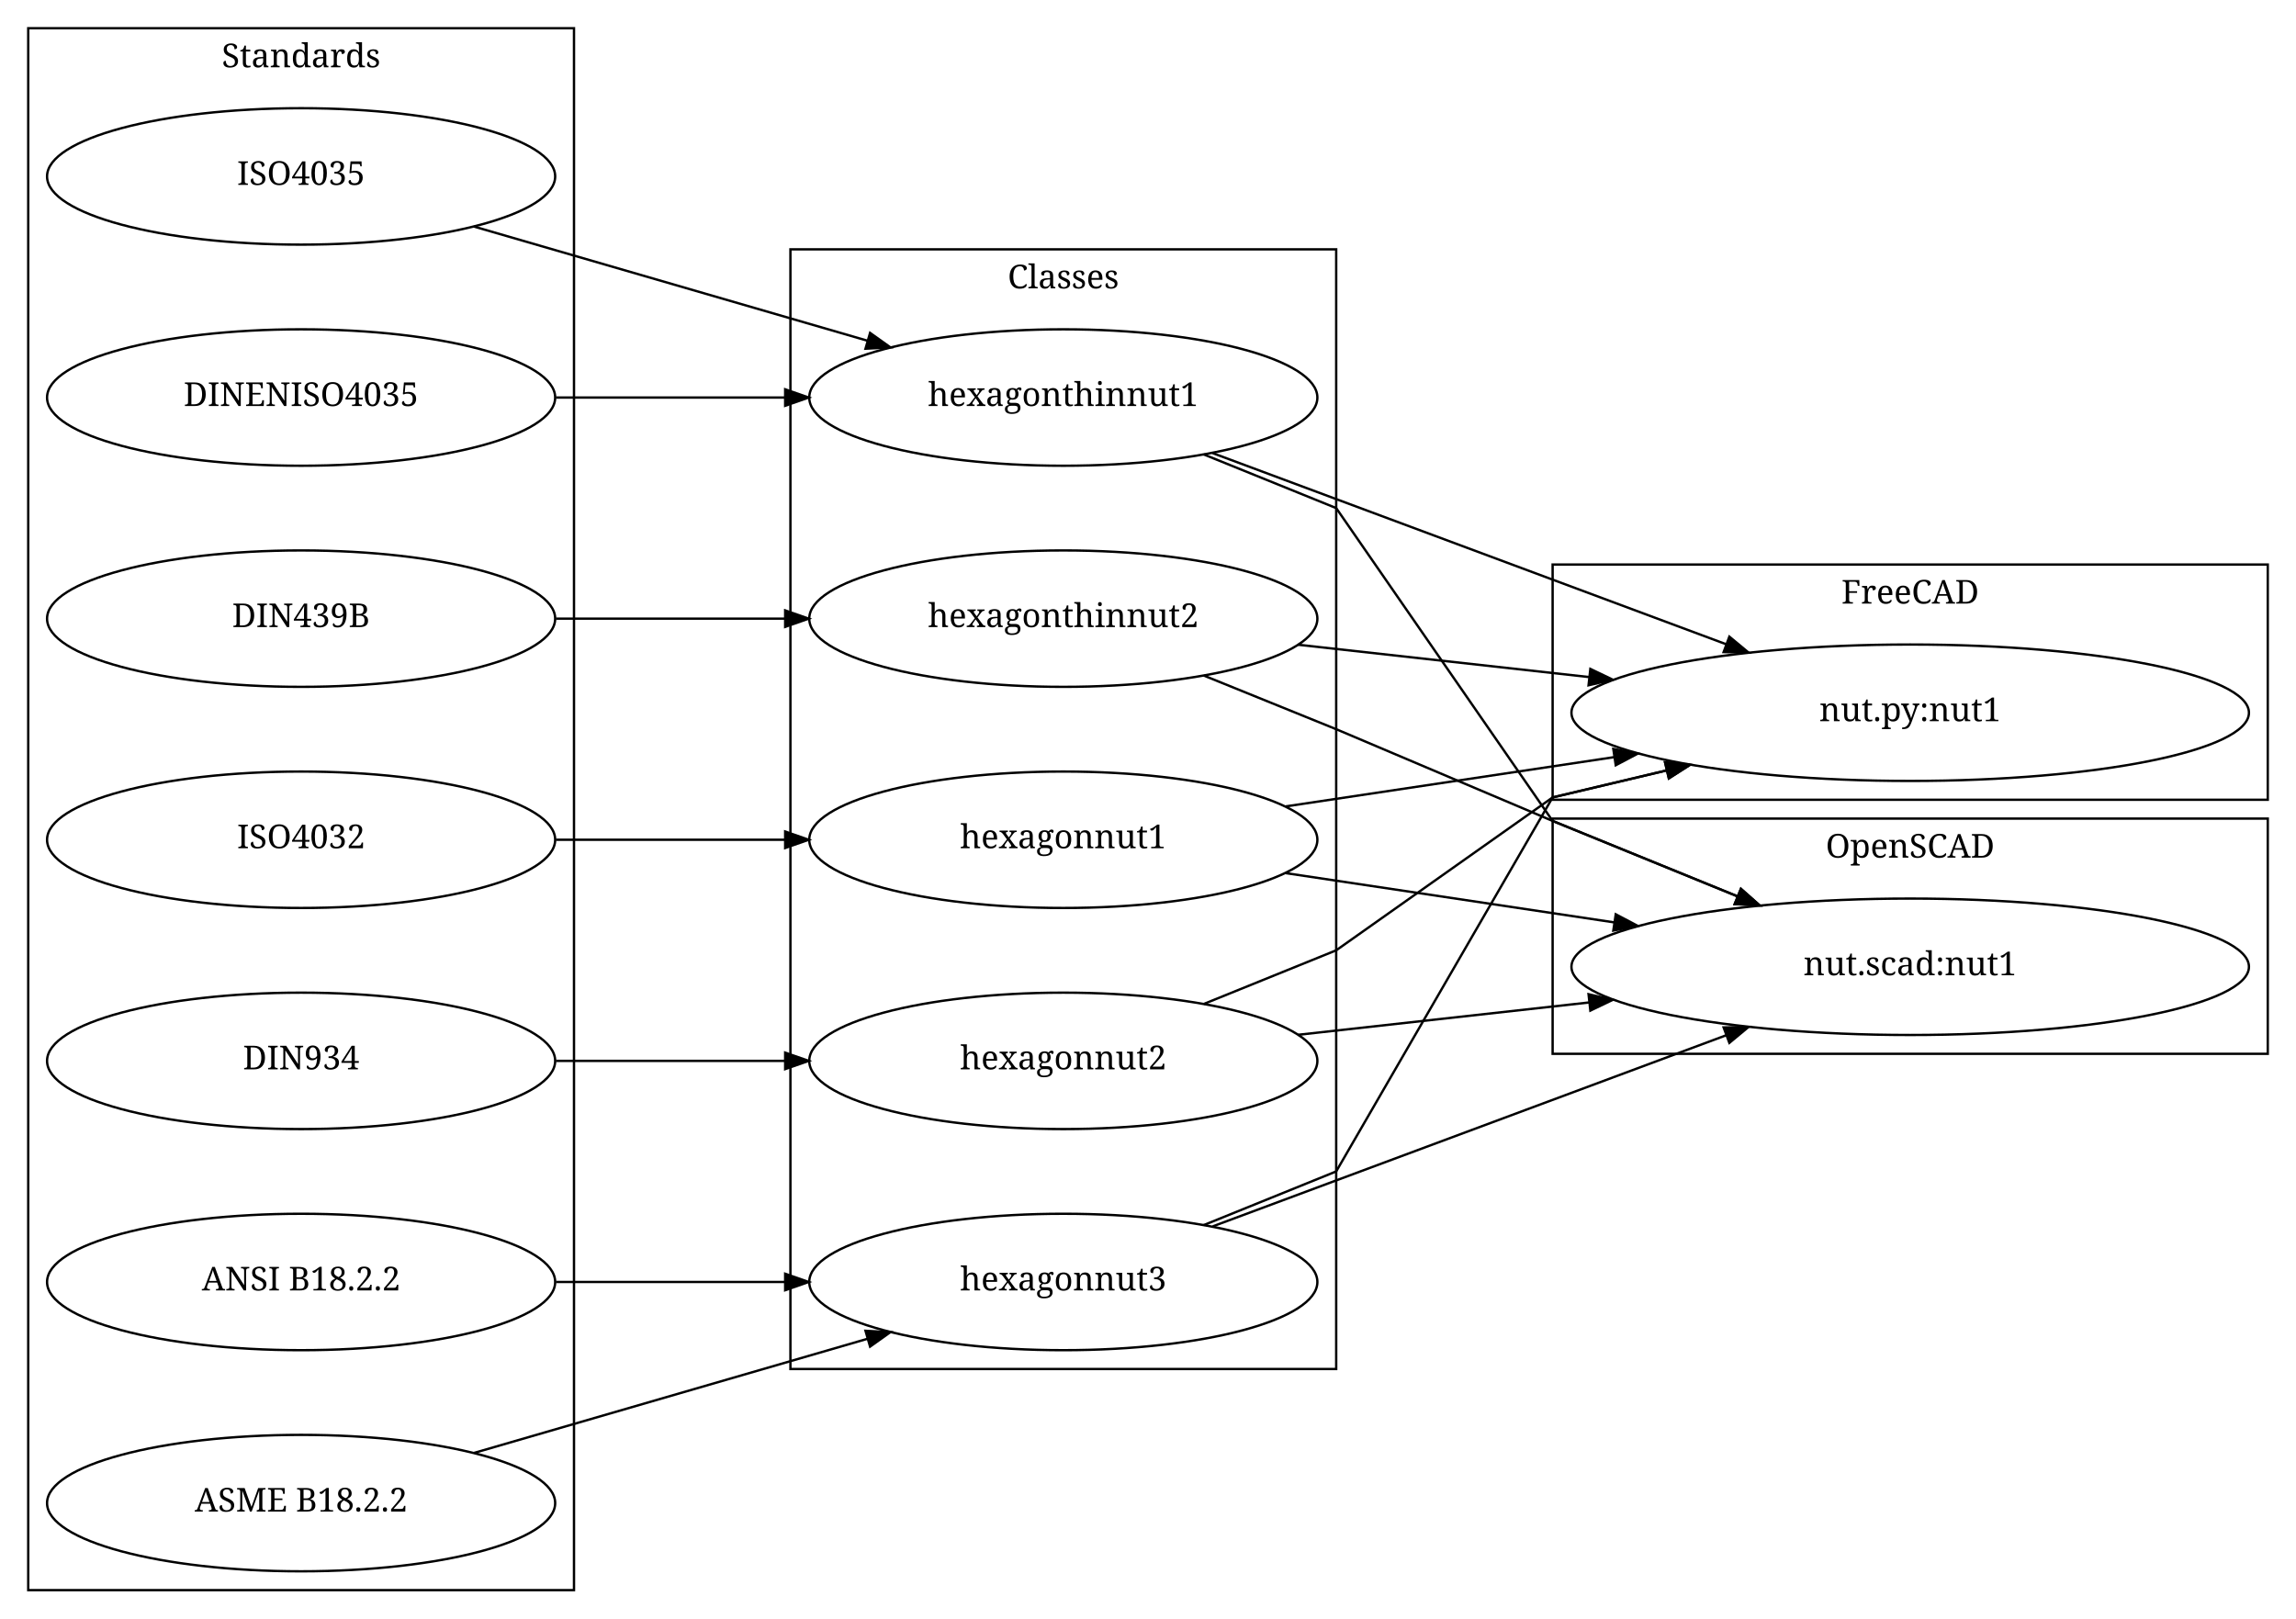
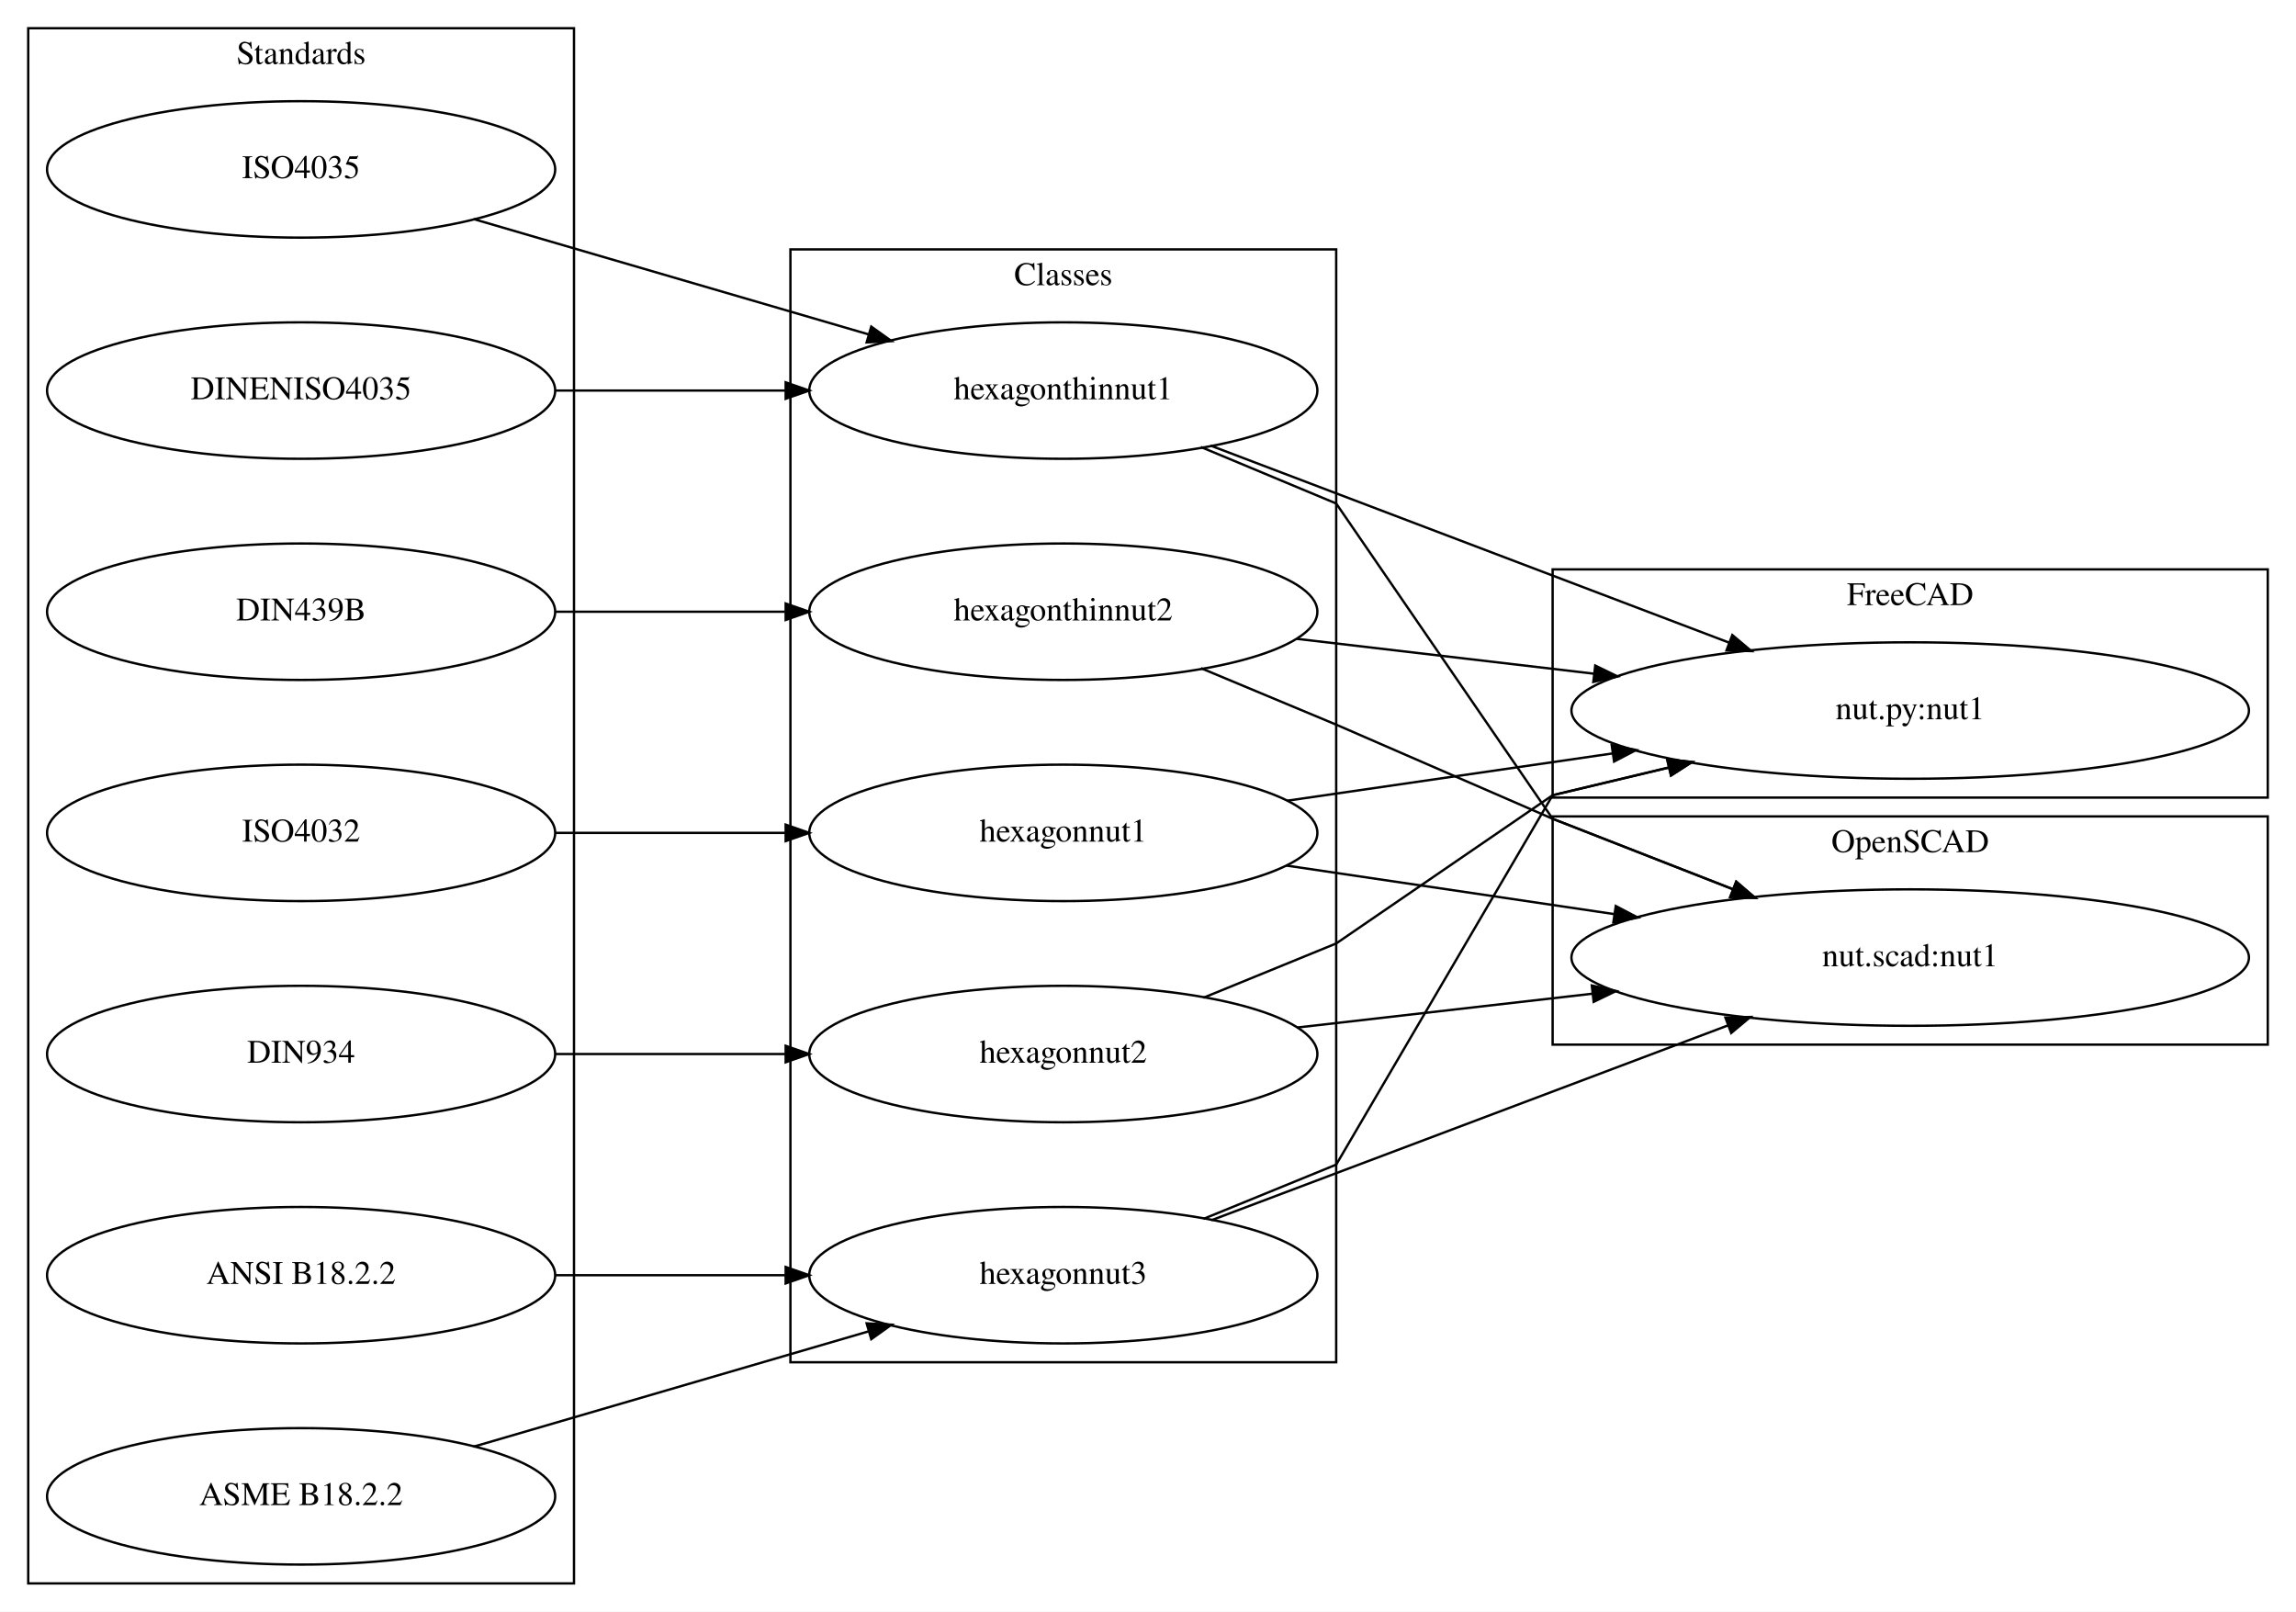
- <svg xmlns="http://www.w3.org/2000/svg" width="976pt" height="688pt" viewBox="0.00 0.00 976.00 688.00">
-   <g id="graph1" class="graph" transform="scale(1 1) rotate(0) translate(4 684)">
-     <polygon fill="white" stroke="white" points="-4,5 -4,-684 973,-684 973,5 -4,5" />
-     <g id="graph2" class="cluster">
-       <polygon fill="none" stroke="black" points="332,-102 332,-578 564,-578 564,-102 332,-102" />
-       <text text-anchor="middle" x="448" y="-561.4" font-family="Times Roman,serif" font-size="14.00">Classes</text>
+ <svg xmlns="http://www.w3.org/2000/svg" width="976pt" height="685pt" viewBox="0.00 0.00 976.00 685.00">
+   <g id="graph0" class="graph" transform="scale(1 1) rotate(0) translate(4 681)">
+     <polygon fill="white" stroke="none" points="-4,4 -4,-681 972,-681 972,4 -4,4" />
+     <g id="clust1" class="cluster">
+       <polygon fill="none" stroke="black" points="332,-102 332,-575 564,-575 564,-102 332,-102" />
+       <text text-anchor="middle" x="448" y="-559.8" font-family="Times,serif" font-size="14.00">Classes</text>
    </g>
-     <g id="graph3" class="cluster">
-       <polygon fill="none" stroke="black" points="8,-8 8,-672 240,-672 240,-8 8,-8" />
-       <text text-anchor="middle" x="124" y="-655.4" font-family="Times Roman,serif" font-size="14.00">Standards</text>
+     <g id="clust2" class="cluster">
+       <polygon fill="none" stroke="black" points="8,-8 8,-669 240,-669 240,-8 8,-8" />
+       <text text-anchor="middle" x="124" y="-653.8" font-family="Times,serif" font-size="14.00">Standards</text>
    </g>
-     <g id="graph4" class="cluster">
-       <polygon fill="none" stroke="black" points="656,-344 656,-444 960,-444 960,-344 656,-344" />
-       <text text-anchor="middle" x="808" y="-427.4" font-family="Times Roman,serif" font-size="14.00">FreeCAD</text>
+     <g id="clust3" class="cluster">
+       <polygon fill="none" stroke="black" points="656,-342 656,-439 960,-439 960,-342 656,-342" />
+       <text text-anchor="middle" x="808" y="-423.8" font-family="Times,serif" font-size="14.00">FreeCAD</text>
    </g>
-     <g id="graph5" class="cluster">
-       <polygon fill="none" stroke="black" points="656,-236 656,-336 960,-336 960,-236 656,-236" />
-       <text text-anchor="middle" x="808" y="-319.4" font-family="Times Roman,serif" font-size="14.00">OpenSCAD</text>
+     <g id="clust4" class="cluster">
+       <polygon fill="none" stroke="black" points="656,-237 656,-334 960,-334 960,-237 656,-237" />
+       <text text-anchor="middle" x="808" y="-318.8" font-family="Times,serif" font-size="14.00">OpenSCAD</text>
+     </g>
+     <g id="node1" class="node">
+       <ellipse fill="none" stroke="black" cx="448" cy="-515" rx="108" ry="29" />
+       <text text-anchor="middle" x="448" y="-511.3" font-family="Times,serif" font-size="14.00">hexagonthinnut1</text>
+     </g>
+     <g id="node13" class="node">
+       <ellipse fill="none" stroke="black" cx="808" cy="-379" rx="144" ry="29" />
+       <text text-anchor="middle" x="808" y="-375.3" font-family="Times,serif" font-size="14.00">nut.py:nut1</text>
+     </g>
+     <g id="edge1" class="edge">
+       <path fill="none" stroke="black" d="M510.542,-491.621C571.612,-468.421 665.34,-432.815 731.017,-407.865" />
+       <polygon fill="black" stroke="black" points="732.391,-411.087 740.496,-404.264 729.905,-404.543 732.391,-411.087" />
+     </g>
+     <g id="node14" class="node">
+       <ellipse fill="none" stroke="black" cx="808" cy="-274" rx="144" ry="29" />
+       <text text-anchor="middle" x="808" y="-270.3" font-family="Times,serif" font-size="14.00">nut.scad:nut1</text>
+     </g>
+     <g id="edge2" class="edge">
+       <path fill="none" stroke="black" d="M506.5,-491C535.25,-479 564,-467 564,-467 564,-467 656,-333 656,-333 656,-333 694.379,-318.004 732.44,-303.133" />
+       <polygon fill="black" stroke="black" points="734.046,-306.263 742.086,-299.364 731.498,-299.743 734.046,-306.263" />
    </g>
    <g id="node2" class="node">
-       <ellipse fill="none" stroke="black" cx="448" cy="-515" rx="108" ry="29" />
-       <text text-anchor="middle" x="448" y="-511.4" font-family="Times Roman,serif" font-size="14.00">hexagonthinnut1</text>
+       <ellipse fill="none" stroke="black" cx="448" cy="-421" rx="108" ry="29" />
+       <text text-anchor="middle" x="448" y="-417.3" font-family="Times,serif" font-size="14.00">hexagonthinnut2</text>
    </g>
-     <g id="node16" class="node">
-       <ellipse fill="none" stroke="black" cx="808" cy="-381" rx="144" ry="29" />
-       <text text-anchor="middle" x="808" y="-377.4" font-family="Times Roman,serif" font-size="14.00">nut.py:nut1</text>
+     <g id="edge5" class="edge">
+       <path fill="none" stroke="black" d="M547.299,-409.468C586.296,-404.893 631.757,-399.559 673.644,-394.645" />
+       <polygon fill="black" stroke="black" points="674.12,-398.113 683.645,-393.472 673.305,-391.161 674.12,-398.113" />
    </g>
    <g id="edge6" class="edge">
-       <path fill="none" stroke="black" d="M511.532,-491.352C572.424,-468.687 664.479,-434.422 729.837,-410.094" />
-       <polygon fill="black" stroke="black" points="731.128,-413.348 739.279,-406.579 728.686,-406.788 731.128,-413.348" />
+       <path fill="none" stroke="black" d="M506.5,-397C535.25,-385 564,-373 564,-373 564,-373 656,-333 656,-333 656,-333 694.379,-318.004 732.44,-303.133" />
+       <polygon fill="black" stroke="black" points="734.046,-306.263 742.086,-299.364 731.498,-299.743 734.046,-306.263" />
    </g>
-     <g id="node18" class="node">
-       <ellipse fill="none" stroke="black" cx="808" cy="-273" rx="144" ry="29" />
-       <text text-anchor="middle" x="808" y="-269.4" font-family="Times Roman,serif" font-size="14.00">nut.scad:nut1</text>
+     <g id="node3" class="node">
+       <ellipse fill="none" stroke="black" cx="448" cy="-327" rx="108" ry="29" />
+       <text text-anchor="middle" x="448" y="-323.3" font-family="Times,serif" font-size="14.00">hexagonnut1</text>
    </g>
    <g id="edge8" class="edge">
-       <path fill="none" stroke="black" d="M507.699,-490.812C536.122,-479.295 564,-468 564,-468 564,-468 656,-335 656,-335 656,-335 695.801,-318.765 734.67,-302.911" />
-       <polygon fill="black" stroke="black" points="736.041,-306.132 743.979,-299.114 733.398,-299.65 736.041,-306.132" />
+       <path fill="none" stroke="black" d="M543.06,-340.662C585.425,-346.816 636.053,-354.17 681.585,-360.783" />
+       <polygon fill="black" stroke="black" points="681.121,-364.253 691.521,-362.226 682.128,-357.325 681.121,-364.253" />
    </g>
-     <g id="node3" class="node">
-       <ellipse fill="none" stroke="black" cx="448" cy="-421" rx="108" ry="29" />
-       <text text-anchor="middle" x="448" y="-417.4" font-family="Times Roman,serif" font-size="14.00">hexagonthinnut2</text>
+     <g id="edge9" class="edge">
+       <path fill="none" stroke="black" d="M542.593,-313.144C585.248,-306.829 636.355,-299.263 682.218,-292.473" />
+       <polygon fill="black" stroke="black" points="682.844,-295.919 692.223,-290.992 681.819,-288.994 682.844,-295.919" />
+     </g>
+     <g id="node4" class="node">
+       <ellipse fill="none" stroke="black" cx="448" cy="-233" rx="108" ry="29" />
+       <text text-anchor="middle" x="448" y="-229.3" font-family="Times,serif" font-size="14.00">hexagonnut2</text>
+     </g>
+     <g id="edge11" class="edge">
+       <path fill="none" stroke="black" d="M507.511,-256.913C535.92,-268.524 564,-280 564,-280 564,-280 656,-343 656,-343 656,-343 678.106,-348.27 705.402,-354.778" />
+       <polygon fill="black" stroke="black" points="704.707,-358.21 715.246,-357.125 706.33,-351.401 704.707,-358.21" />
+     </g>
+     <g id="edge12" class="edge">
+       <path fill="none" stroke="black" d="M547.299,-244.258C586.104,-248.702 631.31,-253.879 673.027,-258.657" />
+       <polygon fill="black" stroke="black" points="672.654,-262.137 682.987,-259.797 673.45,-255.182 672.654,-262.137" />
+     </g>
+     <g id="node5" class="node">
+       <ellipse fill="none" stroke="black" cx="448" cy="-139" rx="108" ry="29" />
+       <text text-anchor="middle" x="448" y="-135.3" font-family="Times,serif" font-size="14.00">hexagonnut3</text>
    </g>
    <g id="edge14" class="edge">
-       <path fill="none" stroke="black" d="M547.802,-409.911C586.057,-405.66 630.387,-400.735 671.497,-396.167" />
-       <polygon fill="black" stroke="black" points="672.042,-399.628 681.595,-395.045 671.269,-392.671 672.042,-399.628" />
+       <path fill="none" stroke="black" d="M507.511,-162.913C535.92,-174.524 564,-186 564,-186 564,-186 656,-343 656,-343 656,-343 678.106,-348.27 705.402,-354.778" />
+       <polygon fill="black" stroke="black" points="704.707,-358.21 715.246,-357.125 706.33,-351.401 704.707,-358.21" />
+     </g>
+     <g id="edge15" class="edge">
+       <path fill="none" stroke="black" d="M510.95,-162.361C571.893,-185.342 665.071,-220.479 730.579,-245.182" />
+       <polygon fill="black" stroke="black" points="729.445,-248.495 740.037,-248.748 731.915,-241.945 729.445,-248.495" />
+     </g>
+     <g id="node6" class="node">
+       <ellipse fill="none" stroke="black" cx="124" cy="-609" rx="108" ry="29" />
+       <text text-anchor="middle" x="124" y="-605.3" font-family="Times,serif" font-size="14.00">ISO4035</text>
+     </g>
+     <g id="edge3" class="edge">
+       <path fill="none" stroke="black" d="M197.263,-587.905C247.083,-573.361 313.389,-554.004 365.158,-538.892" />
+       <polygon fill="black" stroke="black" points="366.36,-542.187 374.978,-536.025 364.398,-535.468 366.36,-542.187" />
+     </g>
+     <g id="node7" class="node">
+       <ellipse fill="none" stroke="black" cx="124" cy="-515" rx="108" ry="29" />
+       <text text-anchor="middle" x="124" y="-511.3" font-family="Times,serif" font-size="14.00">DINENISO4035</text>
+     </g>
+     <g id="edge4" class="edge">
+       <path fill="none" stroke="black" d="M232.221,-515C263.505,-515 297.848,-515 329.719,-515" />
+       <polygon fill="black" stroke="black" points="329.973,-518.5 339.973,-515 329.973,-511.5 329.973,-518.5" />
+     </g>
+     <g id="node8" class="node">
+       <ellipse fill="none" stroke="black" cx="124" cy="-421" rx="108" ry="29" />
+       <text text-anchor="middle" x="124" y="-417.3" font-family="Times,serif" font-size="14.00">DIN439B</text>
+     </g>
+     <g id="edge7" class="edge">
+       <path fill="none" stroke="black" d="M232.221,-421C263.505,-421 297.848,-421 329.719,-421" />
+       <polygon fill="black" stroke="black" points="329.973,-424.5 339.973,-421 329.973,-417.5 329.973,-424.5" />
+     </g>
+     <g id="node9" class="node">
+       <ellipse fill="none" stroke="black" cx="124" cy="-327" rx="108" ry="29" />
+       <text text-anchor="middle" x="124" y="-323.3" font-family="Times,serif" font-size="14.00">ISO4032</text>
+     </g>
+     <g id="edge10" class="edge">
+       <path fill="none" stroke="black" d="M232.221,-327C263.505,-327 297.848,-327 329.719,-327" />
+       <polygon fill="black" stroke="black" points="329.973,-330.5 339.973,-327 329.973,-323.5 329.973,-330.5" />
+     </g>
+     <g id="node10" class="node">
+       <ellipse fill="none" stroke="black" cx="124" cy="-233" rx="108" ry="29" />
+       <text text-anchor="middle" x="124" y="-229.3" font-family="Times,serif" font-size="14.00">DIN934</text>
+     </g>
+     <g id="edge13" class="edge">
+       <path fill="none" stroke="black" d="M232.221,-233C263.505,-233 297.848,-233 329.719,-233" />
+       <polygon fill="black" stroke="black" points="329.973,-236.5 339.973,-233 329.973,-229.5 329.973,-236.5" />
+     </g>
+     <g id="node11" class="node">
+       <ellipse fill="none" stroke="black" cx="124" cy="-139" rx="108" ry="29" />
+       <text text-anchor="middle" x="124" y="-135.3" font-family="Times,serif" font-size="14.00">ANSI B18.2.2</text>
    </g>
    <g id="edge16" class="edge">
-       <path fill="none" stroke="black" d="M507.699,-396.812C536.122,-385.295 564,-374 564,-374 564,-374 656,-335 656,-335 656,-335 695.801,-318.765 734.67,-302.911" />
-       <polygon fill="black" stroke="black" points="736.041,-306.132 743.979,-299.114 733.398,-299.65 736.041,-306.132" />
-     </g>
-     <g id="node4" class="node">
-       <ellipse fill="none" stroke="black" cx="448" cy="-327" rx="108" ry="29" />
-       <text text-anchor="middle" x="448" y="-323.4" font-family="Times Roman,serif" font-size="14.00">hexagonnut1</text>
-     </g>
-     <g id="edge20" class="edge">
-       <path fill="none" stroke="black" d="M542.586,-341.188C585.284,-347.593 636.33,-355.249 682.198,-362.13" />
-       <polygon fill="black" stroke="black" points="681.797,-365.609 692.205,-363.631 682.835,-358.686 681.797,-365.609" />
-     </g>
-     <g id="edge22" class="edge">
-       <path fill="none" stroke="black" d="M542.586,-312.812C585.284,-306.407 636.33,-298.751 682.198,-291.87" />
-       <polygon fill="black" stroke="black" points="682.835,-295.314 692.205,-290.369 681.797,-288.391 682.835,-295.314" />
-     </g>
-     <g id="node5" class="node">
-       <ellipse fill="none" stroke="black" cx="448" cy="-233" rx="108" ry="29" />
-       <text text-anchor="middle" x="448" y="-229.4" font-family="Times Roman,serif" font-size="14.00">hexagonnut2</text>
-     </g>
-     <g id="edge26" class="edge">
-       <path fill="none" stroke="black" d="M507.699,-257.188C536.122,-268.705 564,-280 564,-280 564,-280 656,-345 656,-345 656,-345 677.459,-350.082 704.25,-356.428" />
-       <polygon fill="black" stroke="black" points="703.795,-359.917 714.332,-358.816 705.408,-353.105 703.795,-359.917" />
-     </g>
-     <g id="edge28" class="edge">
-       <path fill="none" stroke="black" d="M547.802,-244.089C586.057,-248.34 630.387,-253.265 671.497,-257.833" />
-       <polygon fill="black" stroke="black" points="671.269,-261.329 681.595,-258.955 672.042,-254.372 671.269,-261.329" />
-     </g>
-     <g id="node6" class="node">
-       <ellipse fill="none" stroke="black" cx="448" cy="-139" rx="108" ry="29" />
-       <text text-anchor="middle" x="448" y="-135.4" font-family="Times Roman,serif" font-size="14.00">hexagonnut3</text>
-     </g>
-     <g id="edge32" class="edge">
-       <path fill="none" stroke="black" d="M507.699,-163.188C536.122,-174.705 564,-186 564,-186 564,-186 656,-345 656,-345 656,-345 677.459,-350.082 704.25,-356.428" />
-       <polygon fill="black" stroke="black" points="703.795,-359.917 714.332,-358.816 705.408,-353.105 703.795,-359.917" />
-     </g>
-     <g id="edge34" class="edge">
-       <path fill="none" stroke="black" d="M511.532,-162.648C572.424,-185.313 664.479,-219.578 729.837,-243.906" />
-       <polygon fill="black" stroke="black" points="728.686,-247.212 739.279,-247.421 731.128,-240.652 728.686,-247.212" />
-     </g>
-     <g id="node8" class="node">
-       <ellipse fill="none" stroke="black" cx="124" cy="-609" rx="108" ry="29" />
-       <text text-anchor="middle" x="124" y="-605.4" font-family="Times Roman,serif" font-size="14.00">ISO4035</text>
-     </g>
-     <g id="edge10" class="edge">
-       <path fill="none" stroke="black" d="M197.521,-587.67C247.247,-573.243 313.017,-554.162 364.685,-539.172" />
-       <polygon fill="black" stroke="black" points="365.862,-542.475 374.49,-536.327 363.911,-535.752 365.862,-542.475" />
-     </g>
-     <g id="node9" class="node">
-       <ellipse fill="none" stroke="black" cx="124" cy="-515" rx="108" ry="29" />
-       <text text-anchor="middle" x="124" y="-511.4" font-family="Times Roman,serif" font-size="14.00">DINENISO4035</text>
-     </g>
-     <g id="edge12" class="edge">
-       <path fill="none" stroke="black" d="M232.338,-515C263.545,-515 297.748,-515 329.536,-515" />
-       <polygon fill="black" stroke="black" points="329.764,-518.5 339.764,-515 329.764,-511.5 329.764,-518.5" />
-     </g>
-     <g id="node10" class="node">
-       <ellipse fill="none" stroke="black" cx="124" cy="-421" rx="108" ry="29" />
-       <text text-anchor="middle" x="124" y="-417.4" font-family="Times Roman,serif" font-size="14.00">DIN439B</text>
-     </g>
-     <g id="edge18" class="edge">
-       <path fill="none" stroke="black" d="M232.338,-421C263.545,-421 297.748,-421 329.536,-421" />
-       <polygon fill="black" stroke="black" points="329.764,-424.5 339.764,-421 329.764,-417.5 329.764,-424.5" />
-     </g>
-     <g id="node11" class="node">
-       <ellipse fill="none" stroke="black" cx="124" cy="-327" rx="108" ry="29" />
-       <text text-anchor="middle" x="124" y="-323.4" font-family="Times Roman,serif" font-size="14.00">ISO4032</text>
-     </g>
-     <g id="edge24" class="edge">
-       <path fill="none" stroke="black" d="M232.338,-327C263.545,-327 297.748,-327 329.536,-327" />
-       <polygon fill="black" stroke="black" points="329.764,-330.5 339.764,-327 329.764,-323.5 329.764,-330.5" />
+       <path fill="none" stroke="black" d="M232.221,-139C263.505,-139 297.848,-139 329.719,-139" />
+       <polygon fill="black" stroke="black" points="329.973,-142.5 339.973,-139 329.973,-135.5 329.973,-142.5" />
    </g>
    <g id="node12" class="node">
-       <ellipse fill="none" stroke="black" cx="124" cy="-233" rx="108" ry="29" />
-       <text text-anchor="middle" x="124" y="-229.4" font-family="Times Roman,serif" font-size="14.00">DIN934</text>
+       <ellipse fill="none" stroke="black" cx="124" cy="-45" rx="108" ry="29" />
+       <text text-anchor="middle" x="124" y="-41.3" font-family="Times,serif" font-size="14.00">ASME B18.2.2</text>
    </g>
-     <g id="edge30" class="edge">
-       <path fill="none" stroke="black" d="M232.338,-233C263.545,-233 297.748,-233 329.536,-233" />
-       <polygon fill="black" stroke="black" points="329.764,-236.5 339.764,-233 329.764,-229.5 329.764,-236.5" />
-     </g>
-     <g id="node13" class="node">
-       <ellipse fill="none" stroke="black" cx="124" cy="-139" rx="108" ry="29" />
-       <text text-anchor="middle" x="124" y="-135.4" font-family="Times Roman,serif" font-size="14.00">ANSI B18.2.2</text>
-     </g>
-     <g id="edge36" class="edge">
-       <path fill="none" stroke="black" d="M232.338,-139C263.545,-139 297.748,-139 329.536,-139" />
-       <polygon fill="black" stroke="black" points="329.764,-142.5 339.764,-139 329.764,-135.5 329.764,-142.5" />
-     </g>
-     <g id="node14" class="node">
-       <ellipse fill="none" stroke="black" cx="124" cy="-45" rx="108" ry="29" />
-       <text text-anchor="middle" x="124" y="-41.4" font-family="Times Roman,serif" font-size="14.00">ASME B18.2.2</text>
-     </g>
-     <g id="edge38" class="edge">
-       <path fill="none" stroke="black" d="M197.521,-66.33C247.247,-80.757 313.017,-99.838 364.685,-114.828" />
-       <polygon fill="black" stroke="black" points="363.911,-118.248 374.49,-117.673 365.862,-111.525 363.911,-118.248" />
+     <g id="edge17" class="edge">
+       <path fill="none" stroke="black" d="M197.263,-66.095C247.083,-80.639 313.389,-99.996 365.158,-115.108" />
+       <polygon fill="black" stroke="black" points="364.398,-118.532 374.978,-117.975 366.36,-111.813 364.398,-118.532" />
    </g>
  </g>
</svg>
